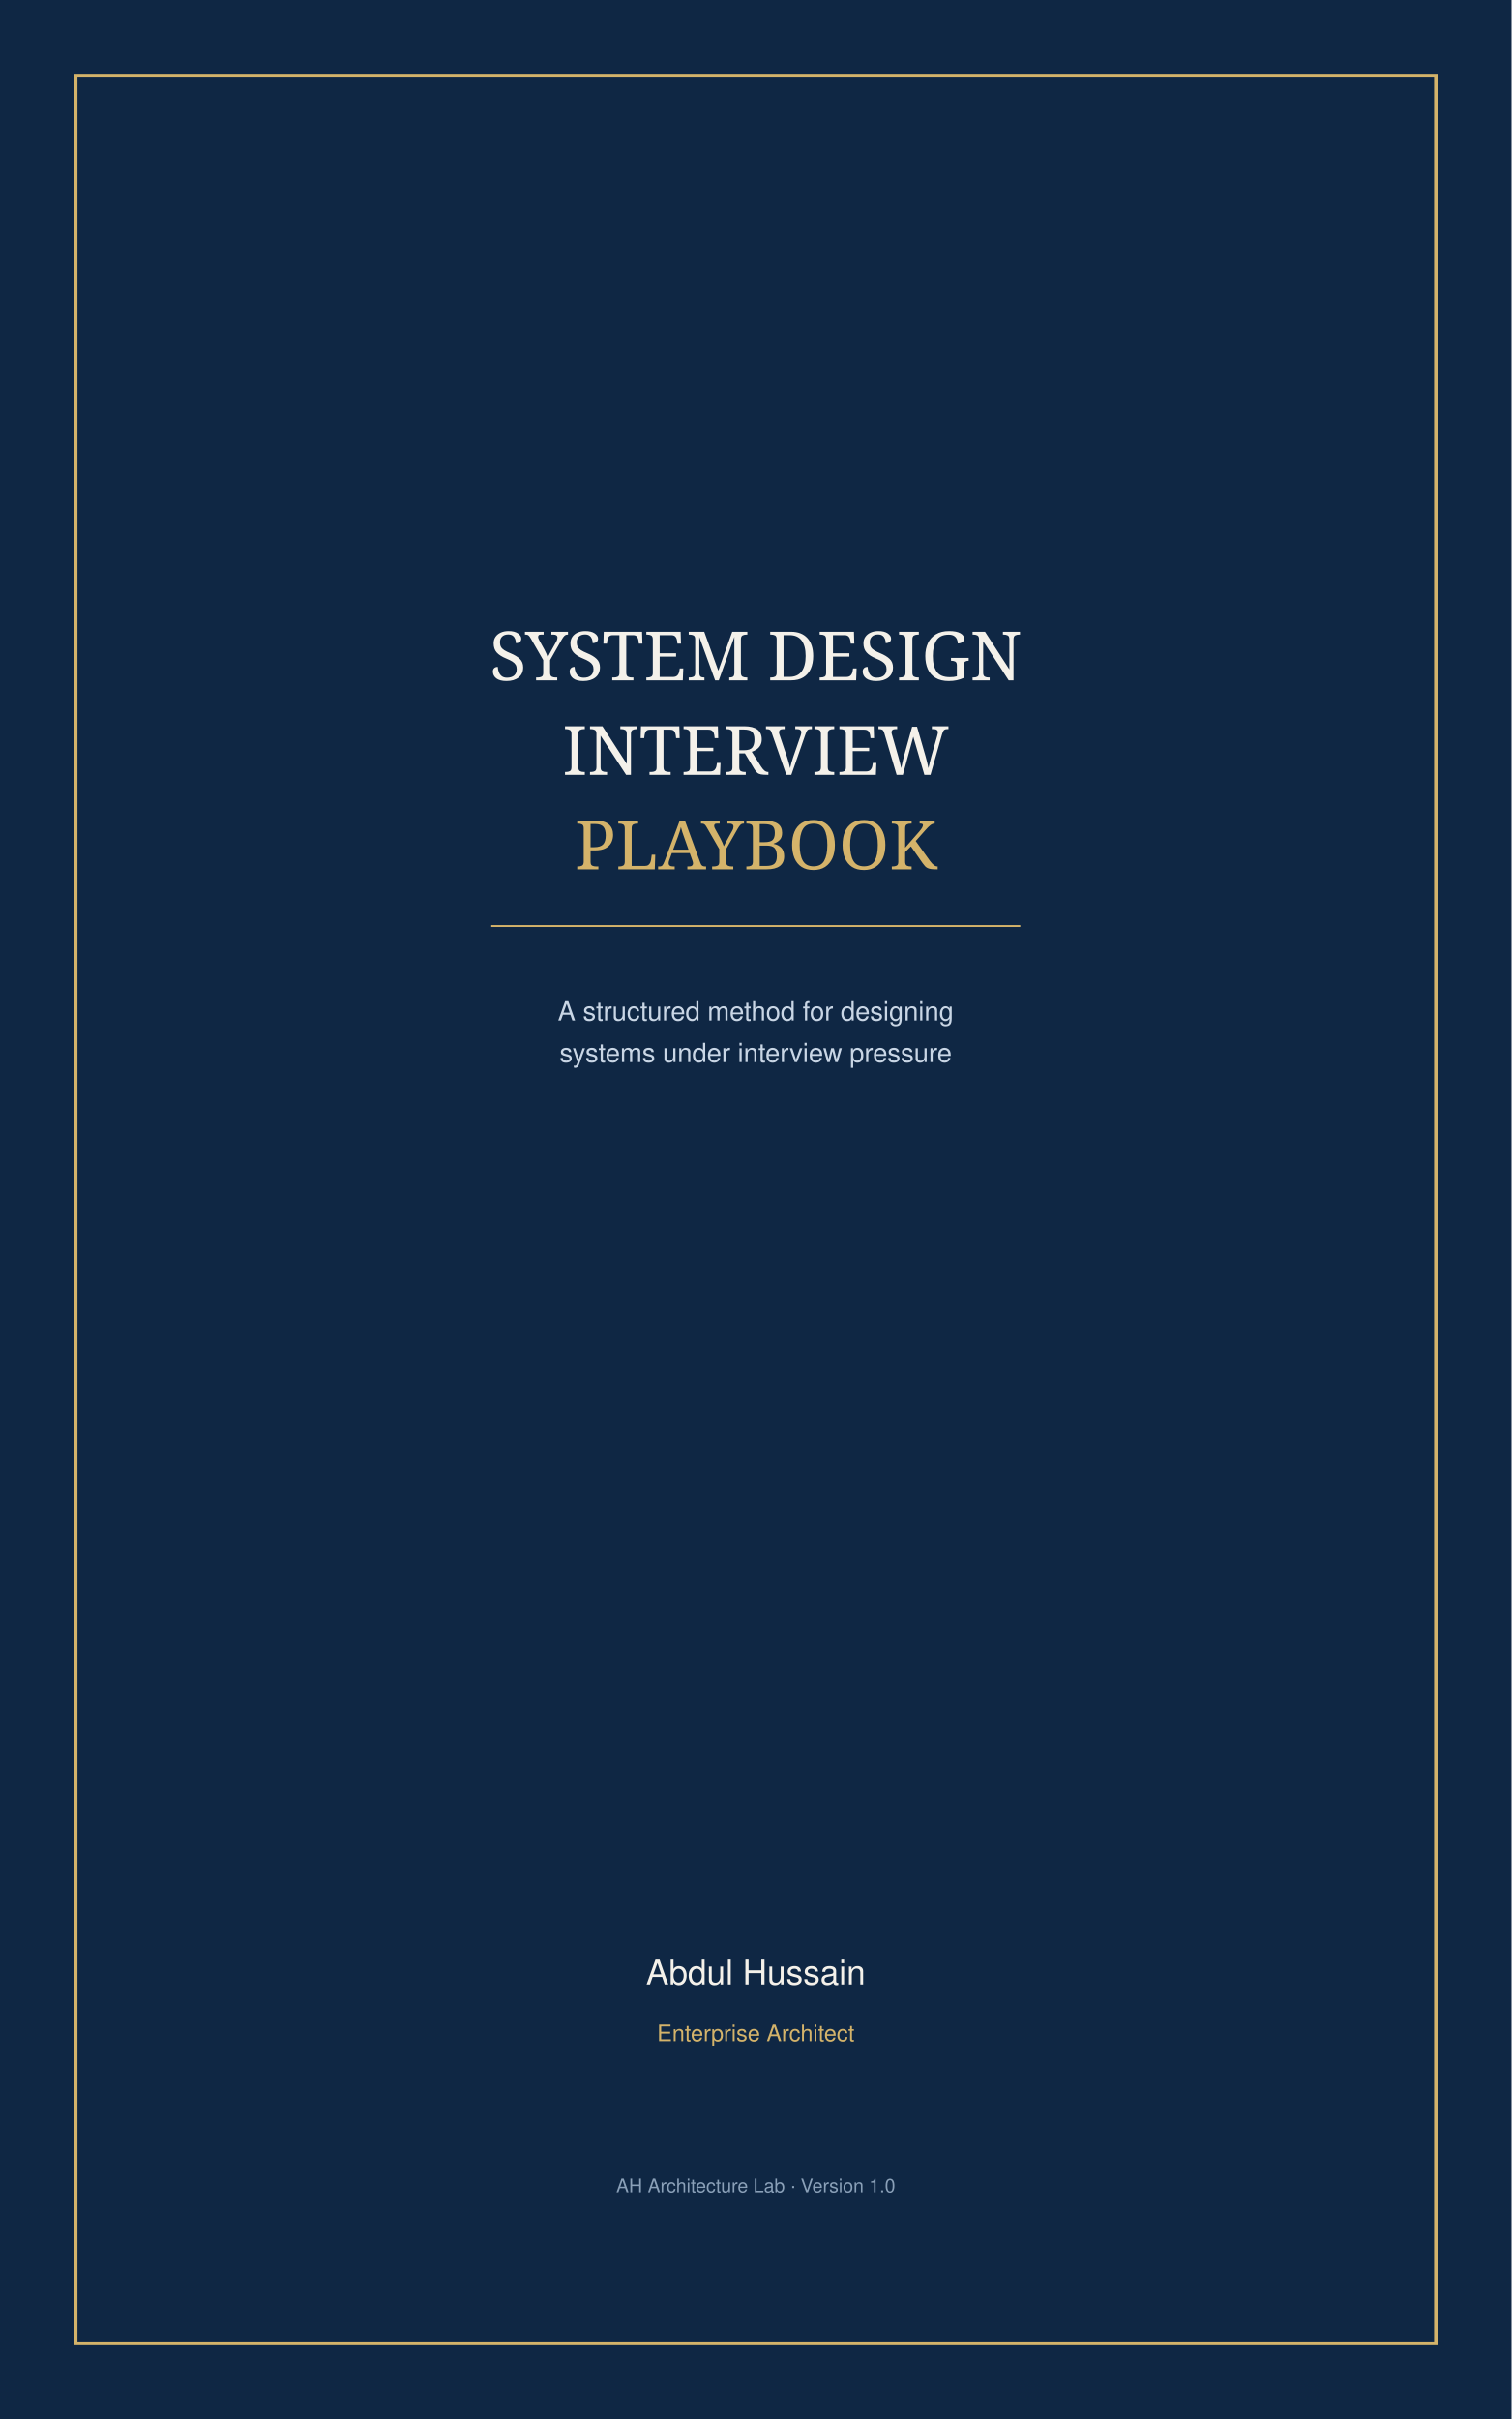
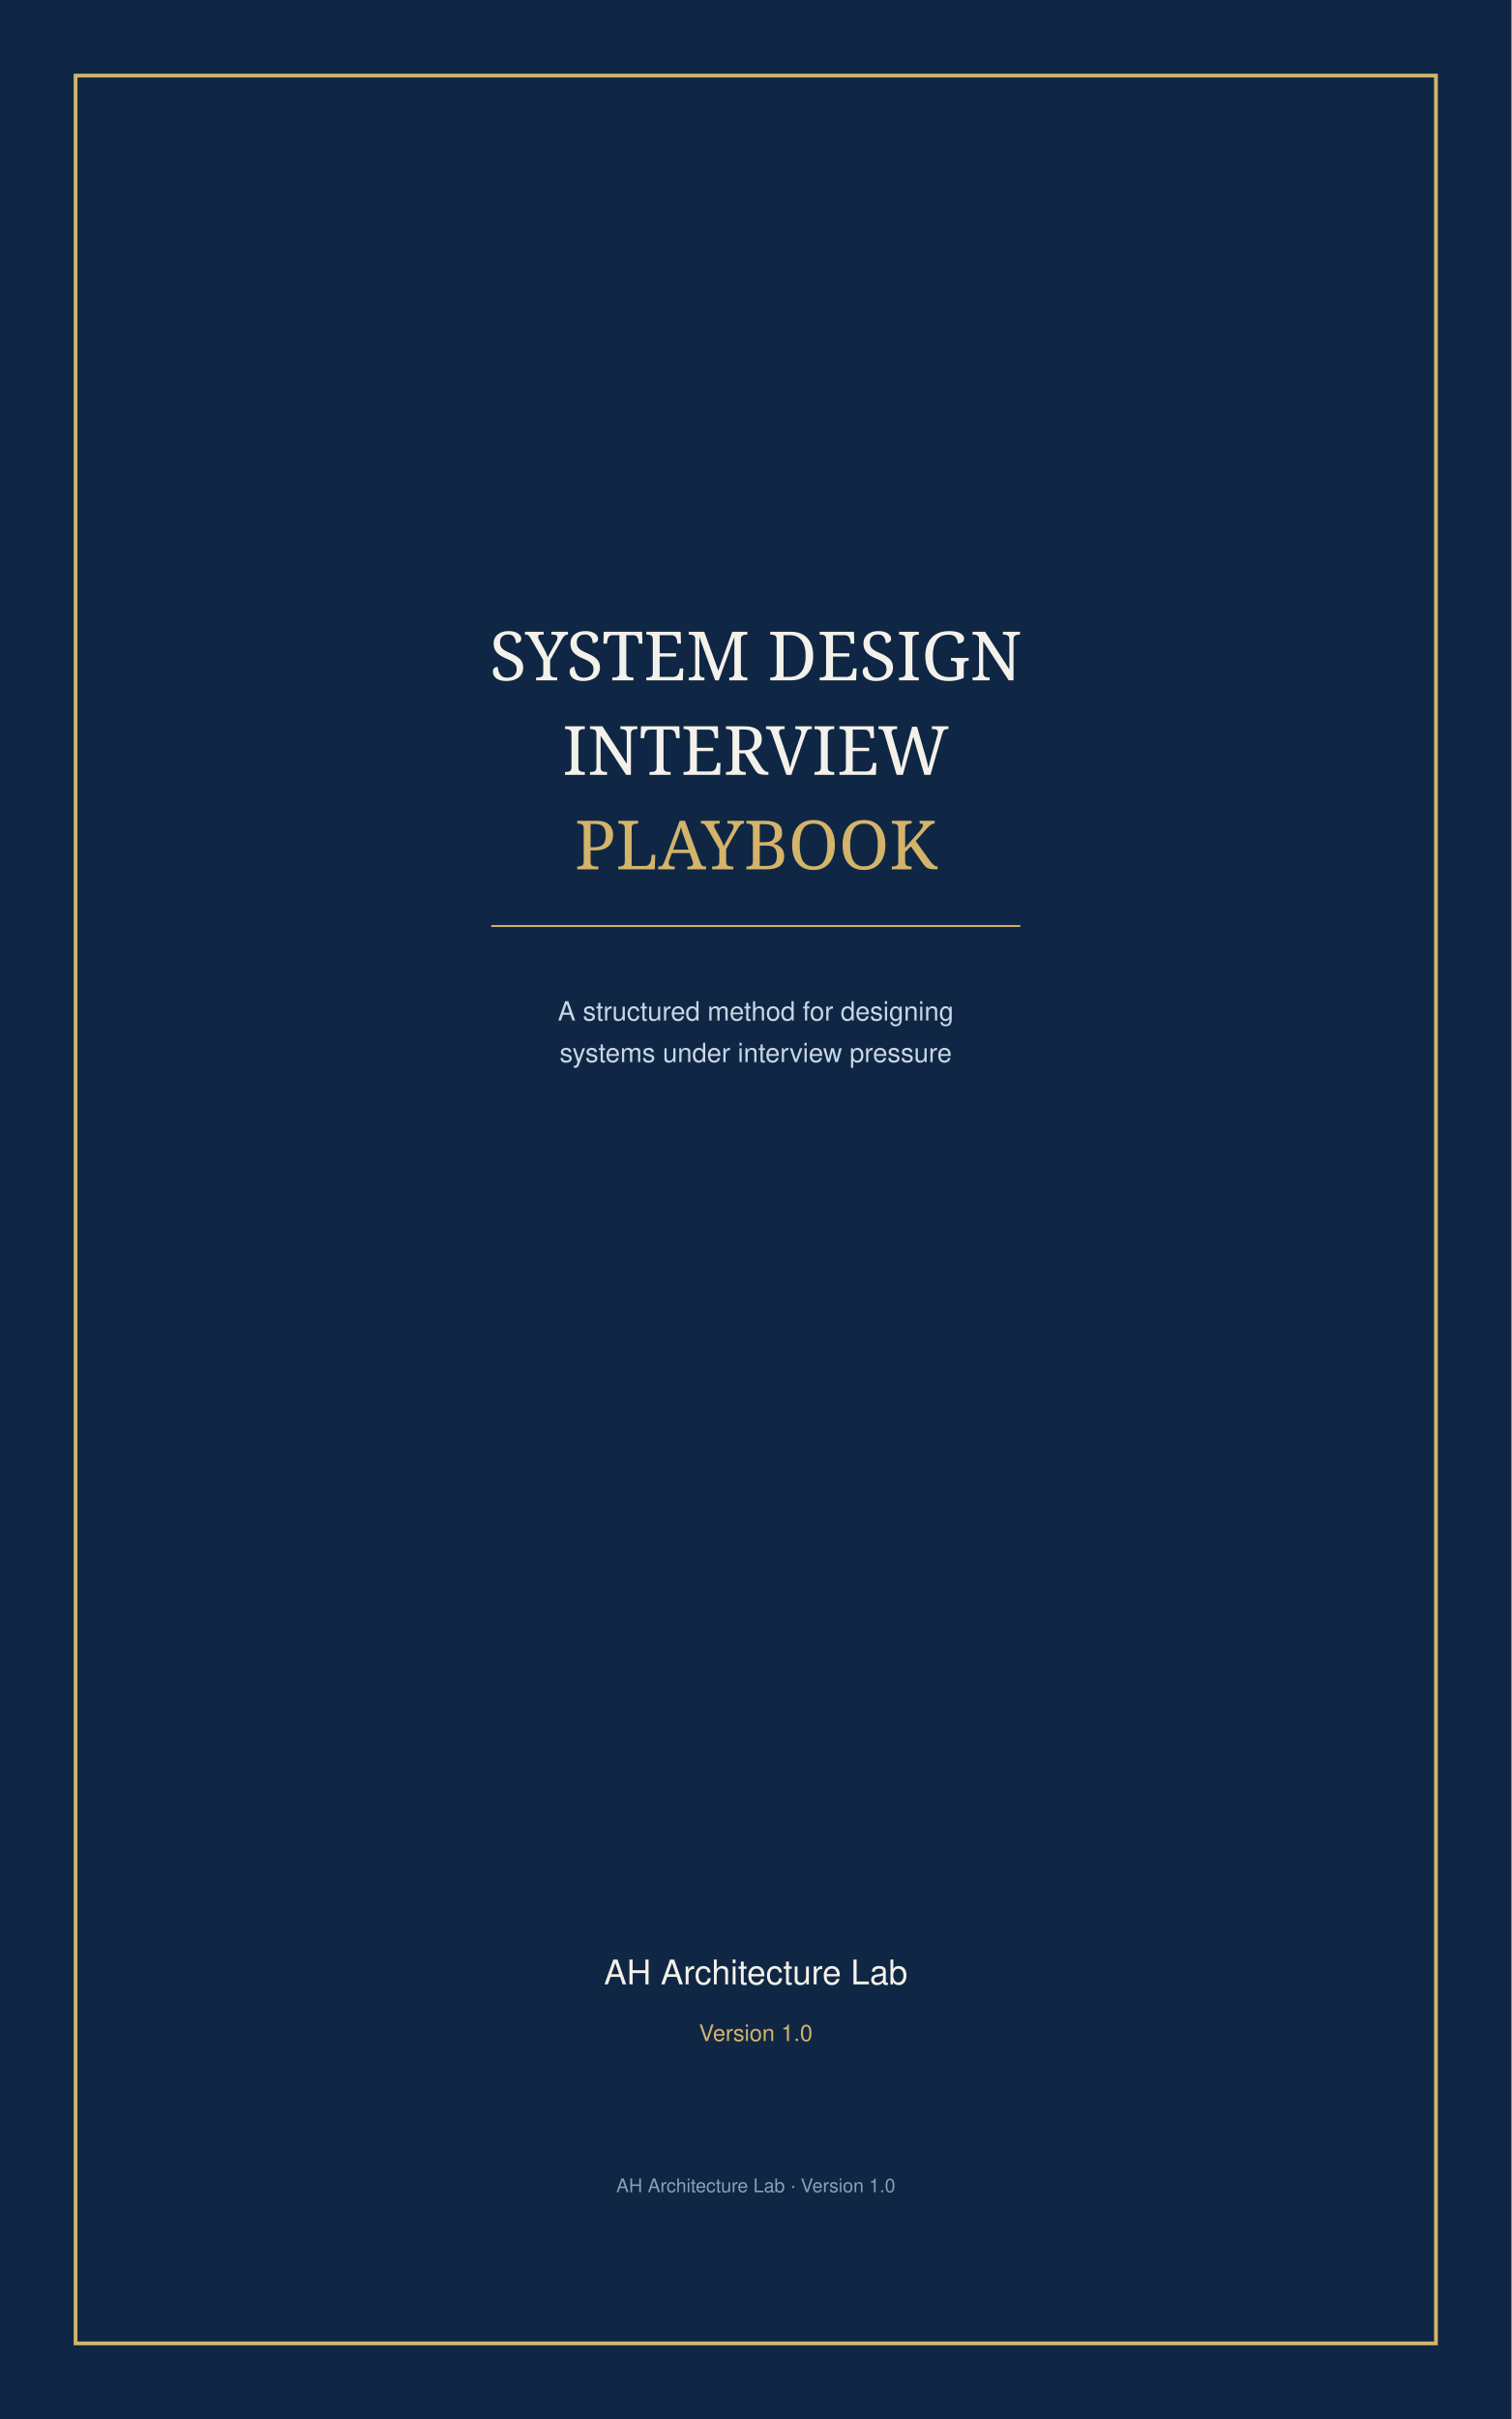
<svg xmlns="http://www.w3.org/2000/svg" width="1600" height="2560" viewBox="0 0 1600 2560" role="img" aria-labelledby="title">
  <rect width="1600" height="2560" fill="#0f2744" />
  <rect x="80" y="80" width="1440" height="2400" fill="none" stroke="#d4b36a" stroke-width="4" />
  <text x="800" y="720" text-anchor="middle" font-family="Georgia, serif" font-size="72" fill="#f4f1ea">SYSTEM DESIGN</text>
  <text x="800" y="820" text-anchor="middle" font-family="Georgia, serif" font-size="72" fill="#f4f1ea">INTERVIEW</text>
  <text x="800" y="920" text-anchor="middle" font-family="Georgia, serif" font-size="72" fill="#d4b36a">PLAYBOOK</text>
  <line x1="520" y1="980" x2="1080" y2="980" stroke="#d4b36a" stroke-width="2" />
  <text x="800" y="1080" text-anchor="middle" font-family="Helvetica, Arial, sans-serif" font-size="28" fill="#c9d6e5">A structured method for designing</text>
  <text x="800" y="1124" text-anchor="middle" font-family="Helvetica, Arial, sans-serif" font-size="28" fill="#c9d6e5">systems under interview pressure</text>
-   <text x="800" y="2100" text-anchor="middle" font-family="Helvetica, Arial, sans-serif" font-size="36" fill="#f4f1ea">Abdul Hussain</text>
-   <text x="800" y="2160" text-anchor="middle" font-family="Helvetica, Arial, sans-serif" font-size="24" fill="#d4b36a">Enterprise Architect</text>
+   <text x="800" y="2100" text-anchor="middle" font-family="Helvetica, Arial, sans-serif" font-size="36" fill="#f4f1ea">AH Architecture Lab</text>
+   <text x="800" y="2160" text-anchor="middle" font-family="Helvetica, Arial, sans-serif" font-size="24" fill="#d4b36a">Version 1.0</text>
  <text x="800" y="2320" text-anchor="middle" font-family="Helvetica, Arial, sans-serif" font-size="20" fill="#8aa0b8">AH Architecture Lab  ·  Version 1.0</text>
</svg>
